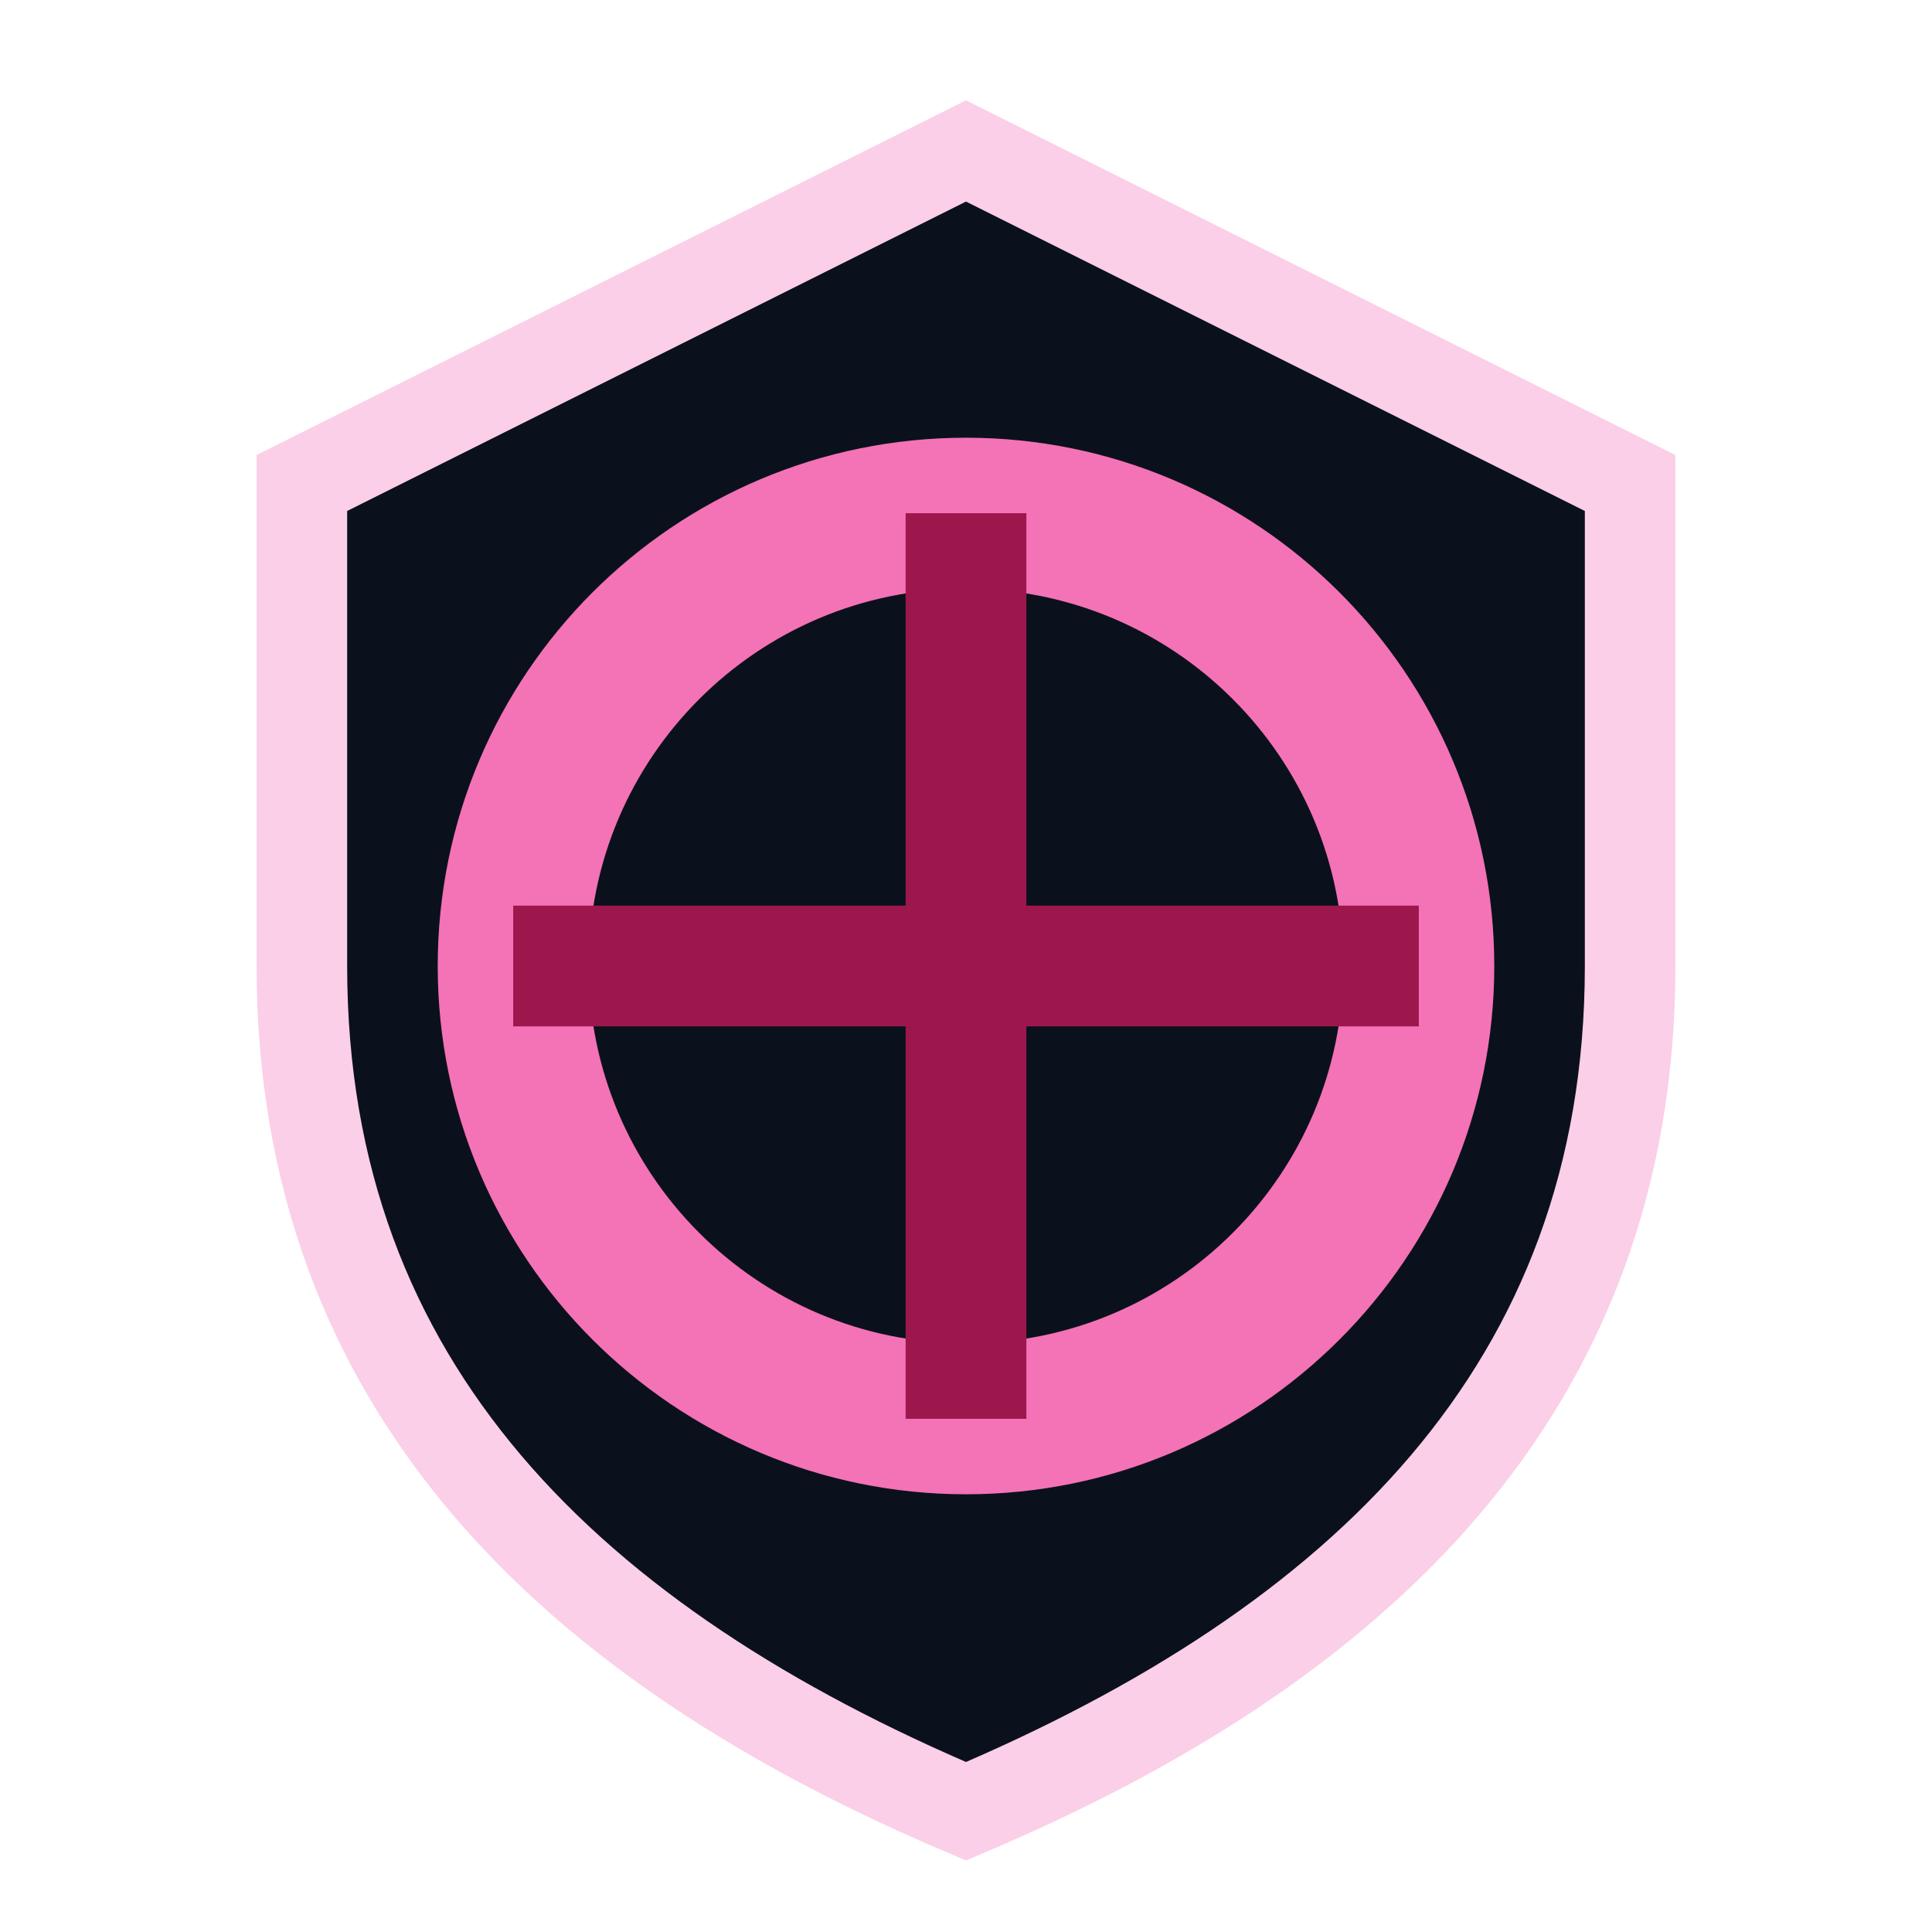
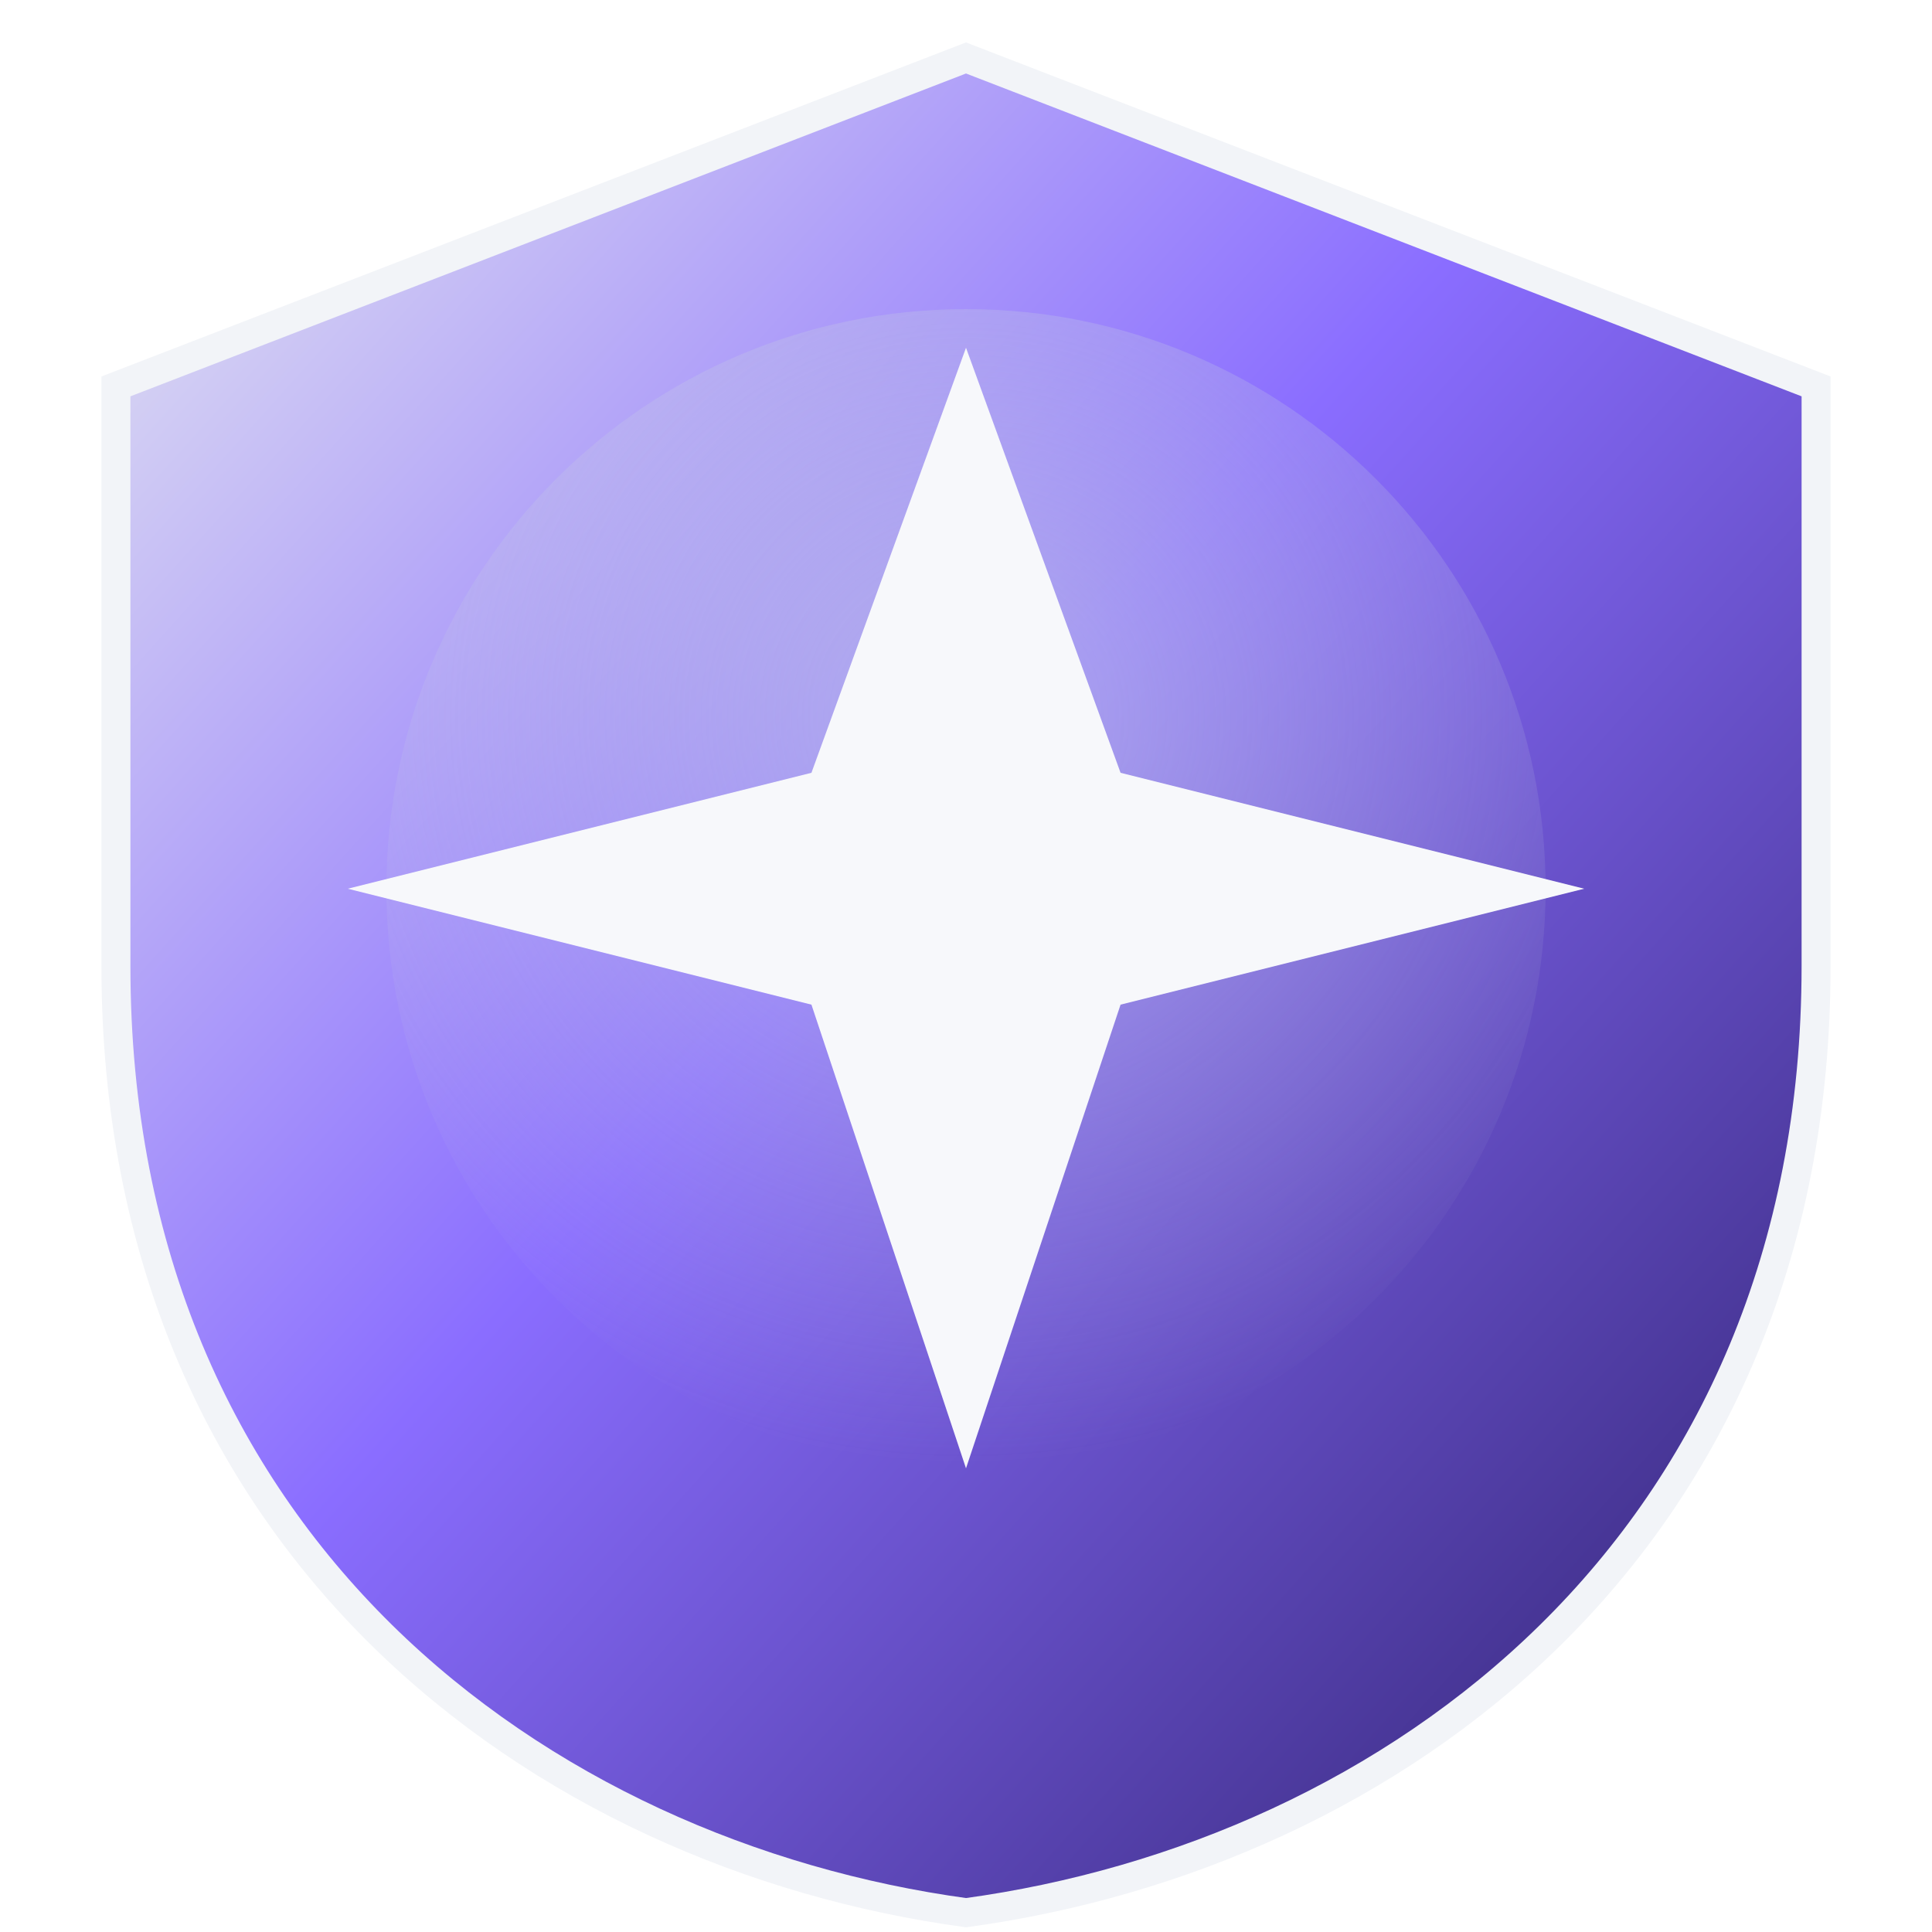
- <svg xmlns="http://www.w3.org/2000/svg" viewBox="0 0 128 128">
-   <path fill="#0b111c" stroke="#fbcfe8" stroke-width="6" d="M64 10 108 32v32c0 28-18 45-44 56-26-11-44-28-44-56V32z" />
-   <circle cx="64" cy="64" r="30" fill="none" stroke="#f472b6" stroke-width="10" />
-   <path fill="#9d174d" d="M60 34h8v60h-8zM34 60h60v8H34z" />
+ <svg xmlns="http://www.w3.org/2000/svg" viewBox="0 0 100 100">
+   <defs>
+     <linearGradient id="master-fill" x1="0" y1="0" x2="1" y2="1">
+       <stop offset="0%" stop-color="#e6e9f0" />
+       <stop offset="45%" stop-color="#8a6dff" />
+       <stop offset="100%" stop-color="#2c1f6b" />
+     </linearGradient>
+     <radialGradient id="master-glow" cx="50%" cy="35%" r="65%">
+       <stop offset="0%" stop-color="#c9d4e0" stop-opacity="0.55" />
+       <stop offset="100%" stop-color="#c9d4e0" stop-opacity="0" />
+     </radialGradient>
+   </defs>
+   <path d="M50 3 L94 20 V50 C94 80 72 96 50 99 C28 96 6 80 6 50 V20 Z" fill="url(#master-fill)" stroke="#f2f4f8" stroke-width="1.5" />
+   <circle cx="50" cy="46" r="30" fill="url(#master-glow)" />
+   <path d="M50 18 L58 40 L82 46 L58 52 L50 76 L42 52 L18 46 L42 40 Z" fill="#f7f8fb" />
</svg>
